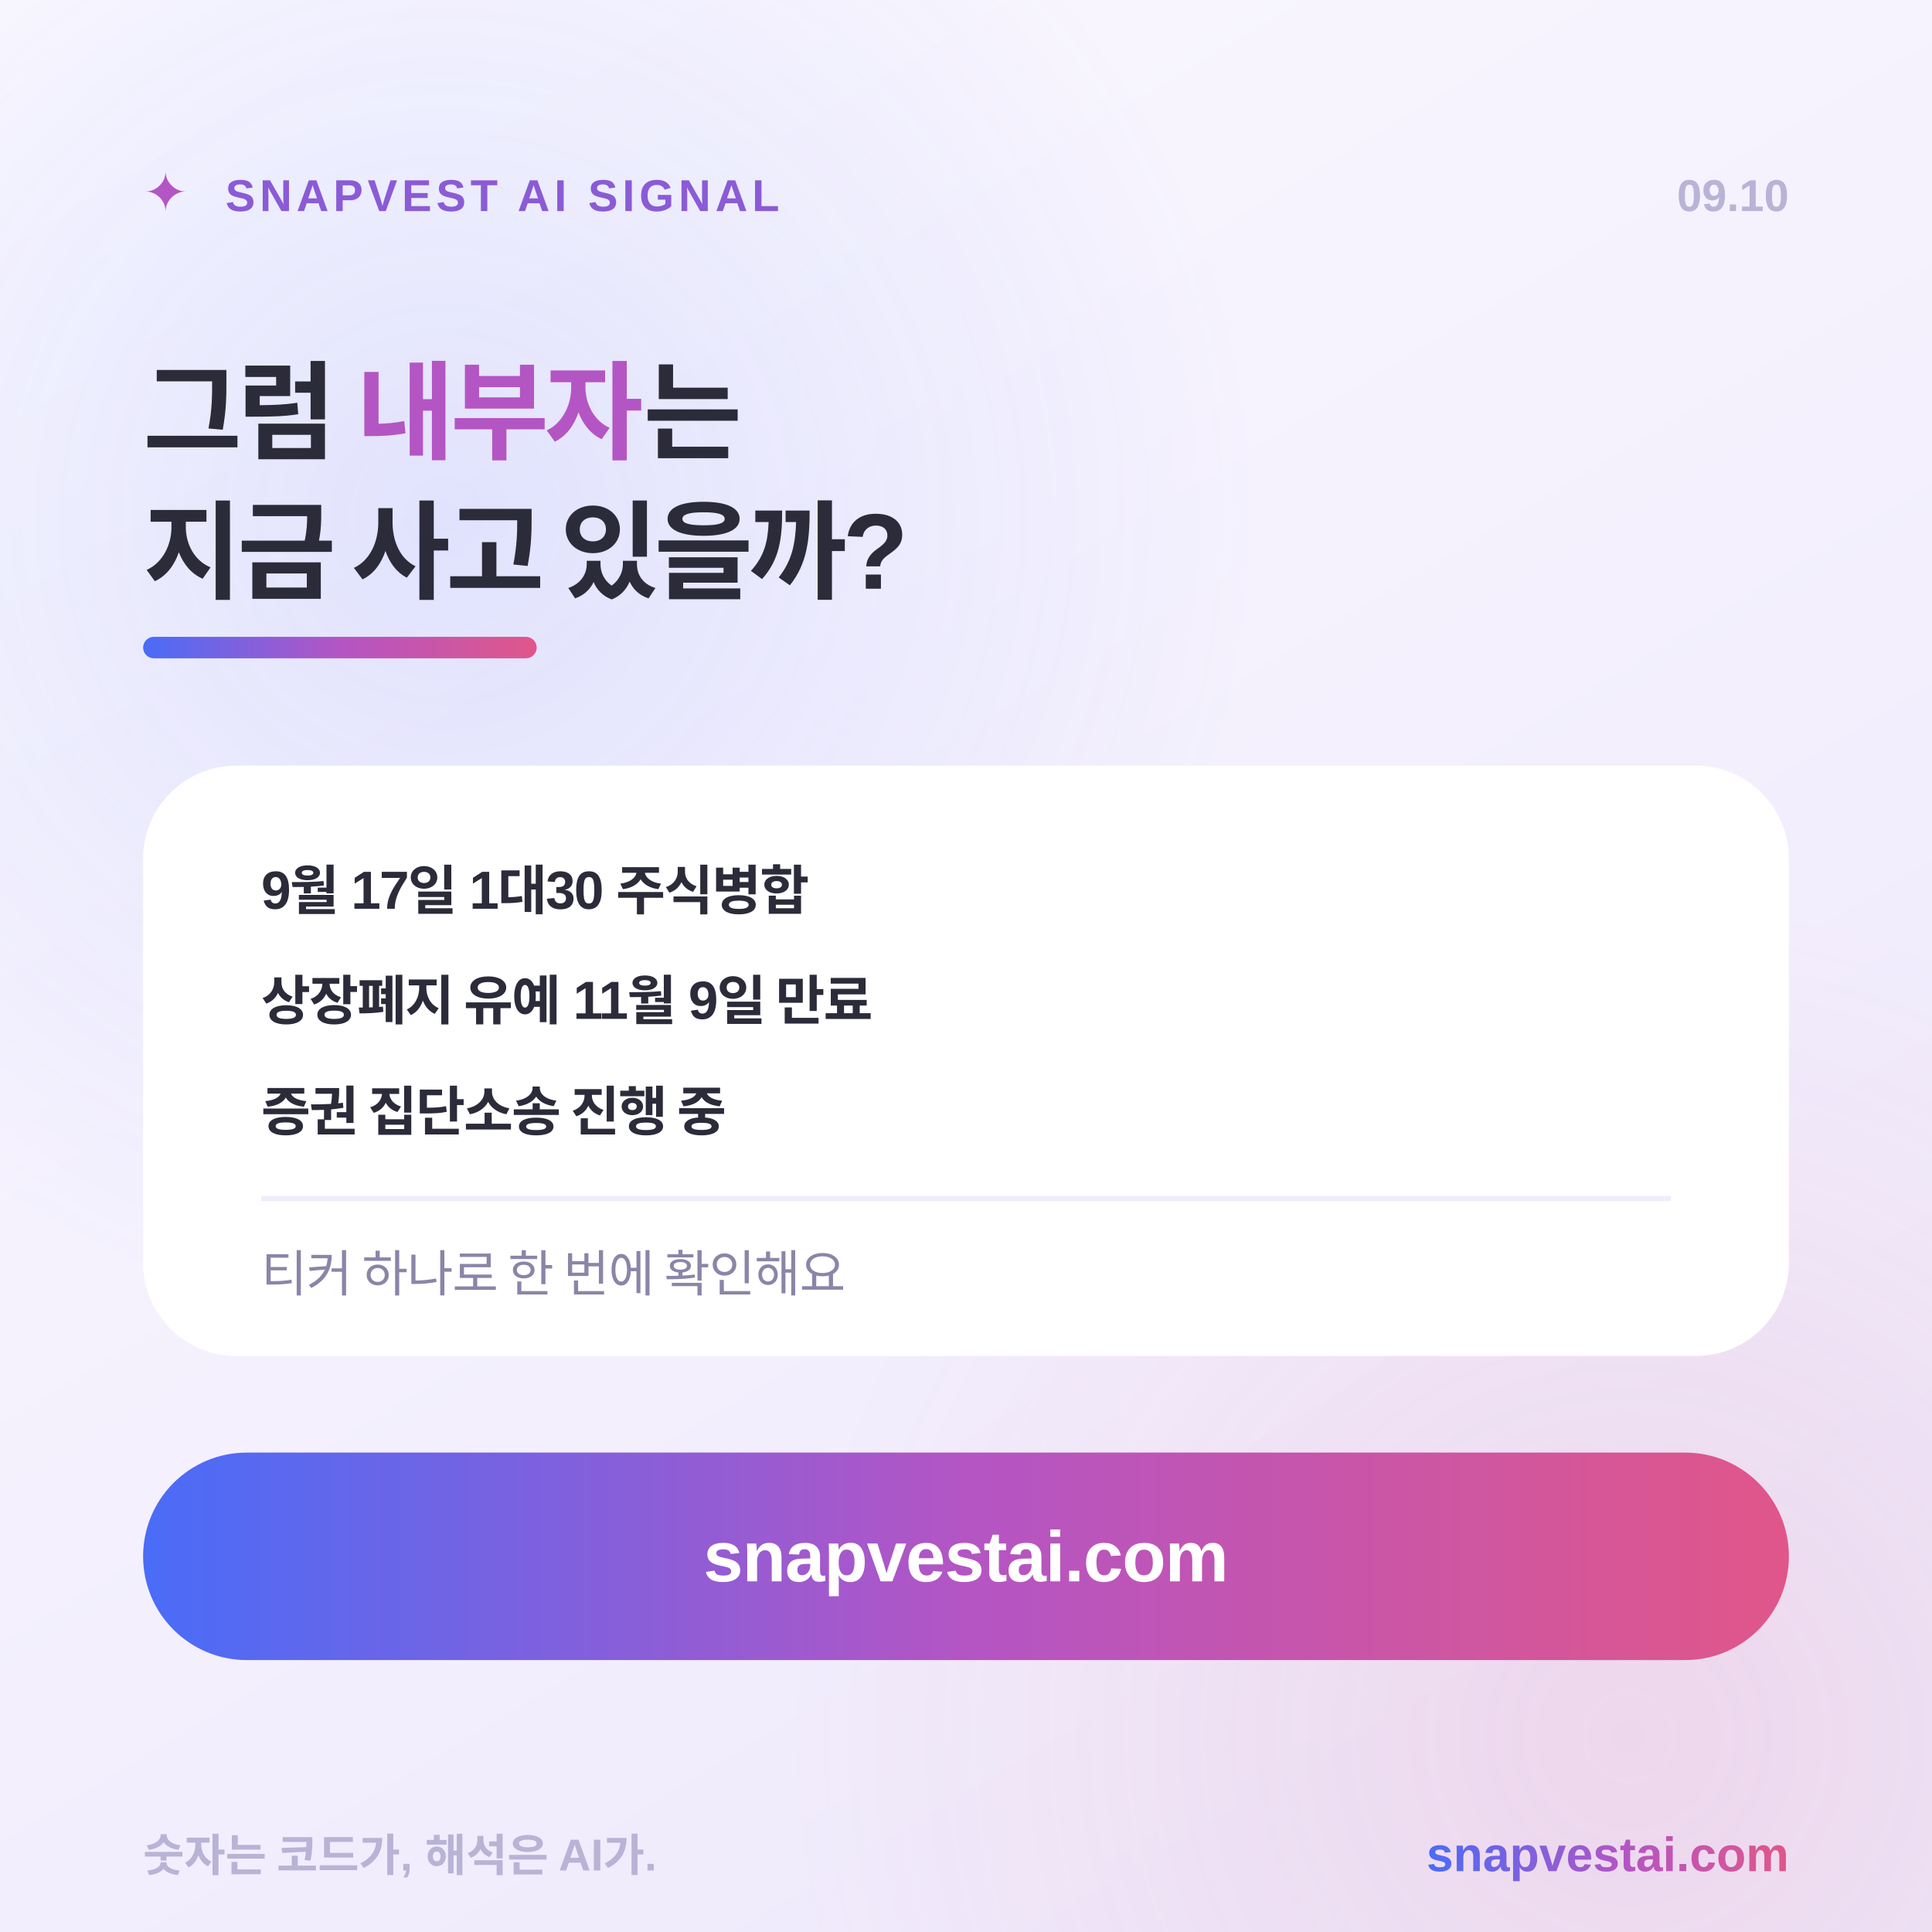
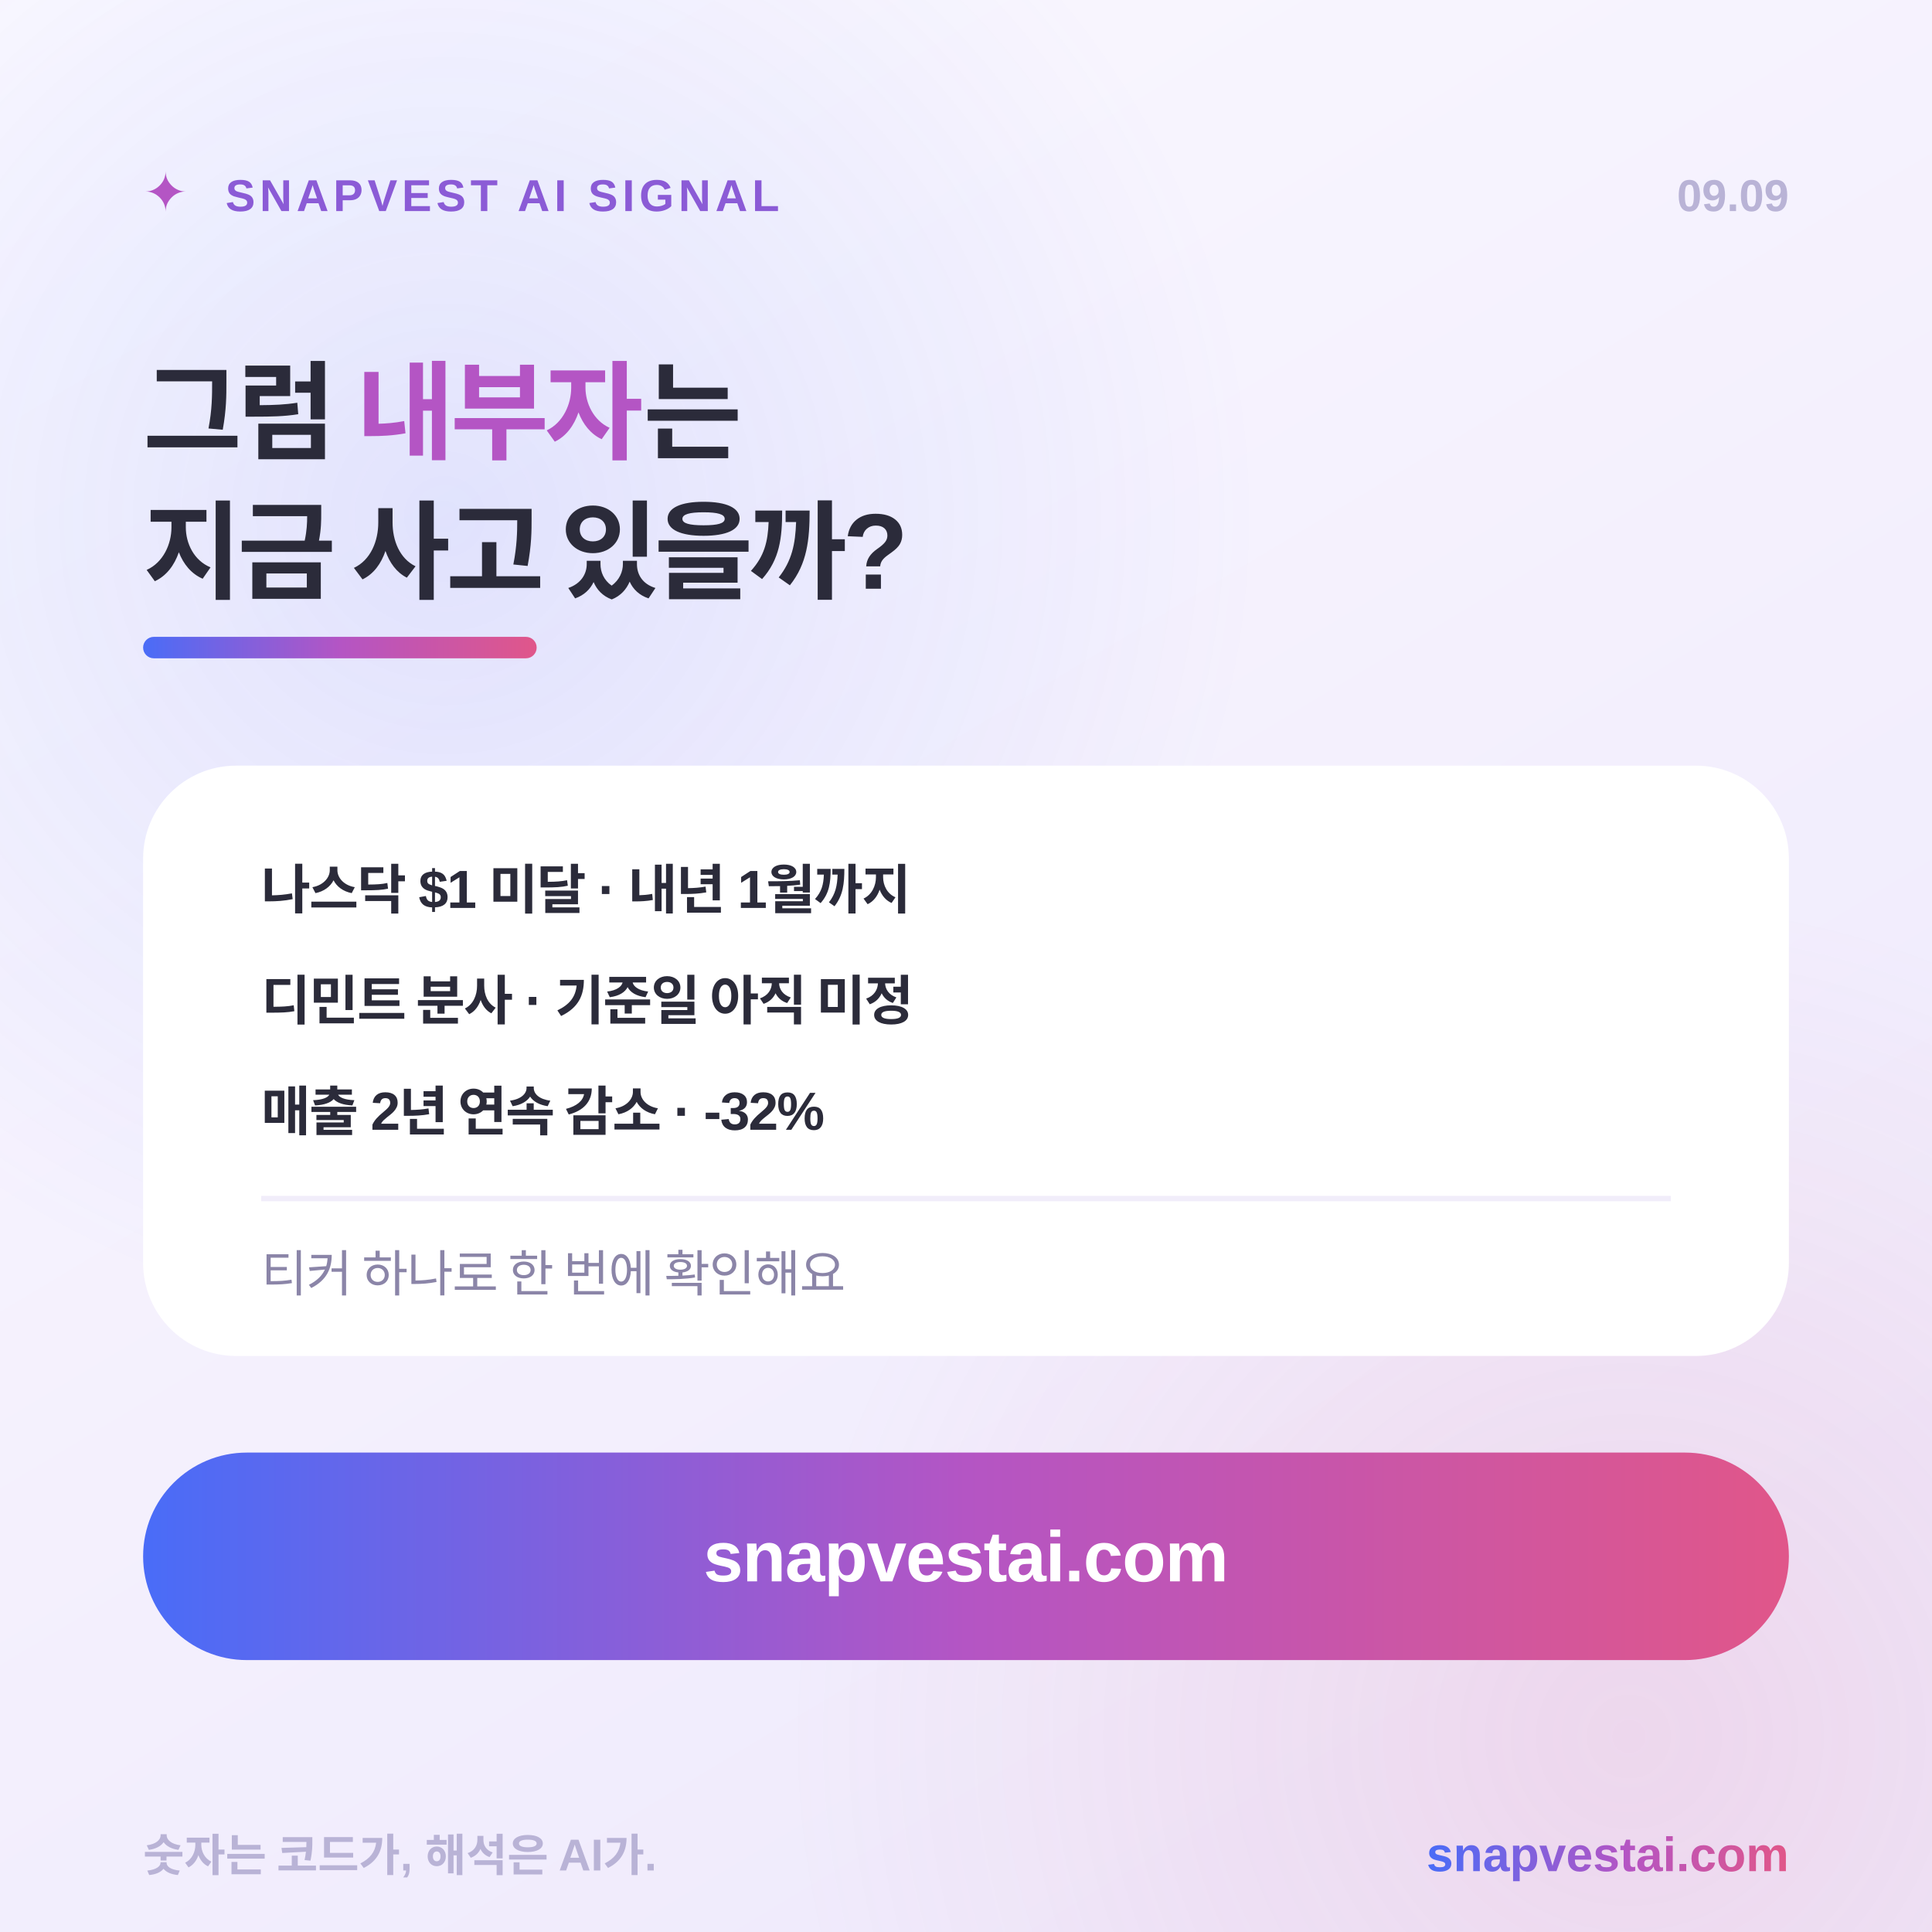
<svg xmlns="http://www.w3.org/2000/svg" width="1080" height="1080" viewBox="0 0 1080 1080" role="img">
  <defs>
    <linearGradient id="bg" x1="0" y1="0" x2="0.6" y2="1">
      <stop offset="0" stop-color="#FBF9FF" />
      <stop offset="1" stop-color="#EFEAFC" />
    </linearGradient>
    <linearGradient id="line" x1="0" y1="0" x2="1" y2="0">
      <stop offset="0" stop-color="#4A6CF7" />
      <stop offset="0.5" stop-color="#B455C4" />
      <stop offset="1" stop-color="#E0568A" />
    </linearGradient>
    <linearGradient id="dom" x1="0" y1="0" x2="1" y2="0">
      <stop offset="0" stop-color="#4A6CF7" />
      <stop offset="0.55" stop-color="#B455C4" />
      <stop offset="1" stop-color="#E0568A" />
    </linearGradient>
    <radialGradient id="m1" cx="0.5" cy="0.5" r="0.5">
      <stop offset="0" stop-color="#4A6CF7" stop-opacity="0.13" />
      <stop offset="1" stop-color="#4A6CF7" stop-opacity="0" />
    </radialGradient>
    <radialGradient id="m2" cx="0.5" cy="0.5" r="0.5">
      <stop offset="0" stop-color="#E0568A" stop-opacity="0.13" />
      <stop offset="1" stop-color="#E0568A" stop-opacity="0" />
    </radialGradient>
  </defs>
  <rect width="1080" height="1080" fill="url(#bg)" />
  <rect x="-200" y="-160" width="900" height="900" fill="url(#m1)" />
  <rect x="440" y="500" width="940" height="940" fill="url(#m2)" />
  <g font-family="Pretendard, Poppins, Arial, sans-serif">
    <text x="80" y="118" font-size="30" fill="#B455C4">✦</text>
    <text x="126" y="118" font-size="25" font-weight="700" letter-spacing="2.5" fill="#8B5BD6">SNAPVEST AI SIGNAL</text>
-     <text x="1000" y="118" text-anchor="end" font-size="25" font-weight="600" fill="#B9B3D6">09.10</text>
+     <text x="1000" y="118" text-anchor="end" font-size="25" font-weight="600" fill="#B9B3D6">09.09</text>
    <text x="80" y="252" font-size="60" font-weight="700" letter-spacing="-2.5" fill="#2B2B3A">그럼 <tspan fill="#B455C4">내부자</tspan>는</text>
    <text x="80" y="330" font-size="60" font-weight="700" letter-spacing="-2.5" fill="#2B2B3A">지금 사고 있을까?</text>
    <rect x="80" y="356" width="220" height="12" rx="6" fill="url(#line)" />
    <rect x="80" y="428" width="920" height="330" rx="52" fill="#FFFFFF" />
-     <text x="146" y="508" font-size="30" font-weight="700" letter-spacing="-0.8" fill="#2B2B3A">9월 17일 1대30 주식병합</text>
-     <text x="146" y="570" font-size="30" font-weight="700" letter-spacing="-0.8" fill="#2B2B3A">상장폐지 유예 11월 9일 만료</text>
-     <text x="146" y="632" font-size="30" font-weight="700" letter-spacing="-0.8" fill="#2B2B3A">증권 집단소송 진행 중</text>
+     <text x="146" y="508" font-size="30" font-weight="700" letter-spacing="-0.8" fill="#2B2B3A">나스닥 $1 미달 · 내년 1월까지</text>
+     <text x="146" y="570" font-size="30" font-weight="700" letter-spacing="-0.8" fill="#2B2B3A">디민트 분사 · 기준일 아직 미정</text>
+     <text x="146" y="632" font-size="30" font-weight="700" letter-spacing="-0.8" fill="#2B2B3A">매출 2년 연속 감소 · -32%</text>
    <line x1="146" y1="670" x2="934" y2="670" stroke="#F1EDFA" stroke-width="3" />
    <text x="146" y="722" font-size="28" font-weight="500" letter-spacing="-0.5" fill="#8B85A8">티커 하나로 한 번에 확인해요</text>
    <rect x="80" y="812" width="920" height="116" rx="58" fill="url(#line)" />
    <text x="540" y="884" text-anchor="middle" font-size="40" font-weight="700" letter-spacing="-0.5" fill="#FFFFFF">snapvestai.com</text>
    <text x="80" y="1046" font-size="25" font-weight="600" fill="#B9B3D6">숫자는 코드가, 해석은 AI가.</text>
    <text x="1000" y="1046" text-anchor="end" font-size="27" font-weight="700" fill="url(#dom)">snapvestai.com</text>
  </g>
</svg>
